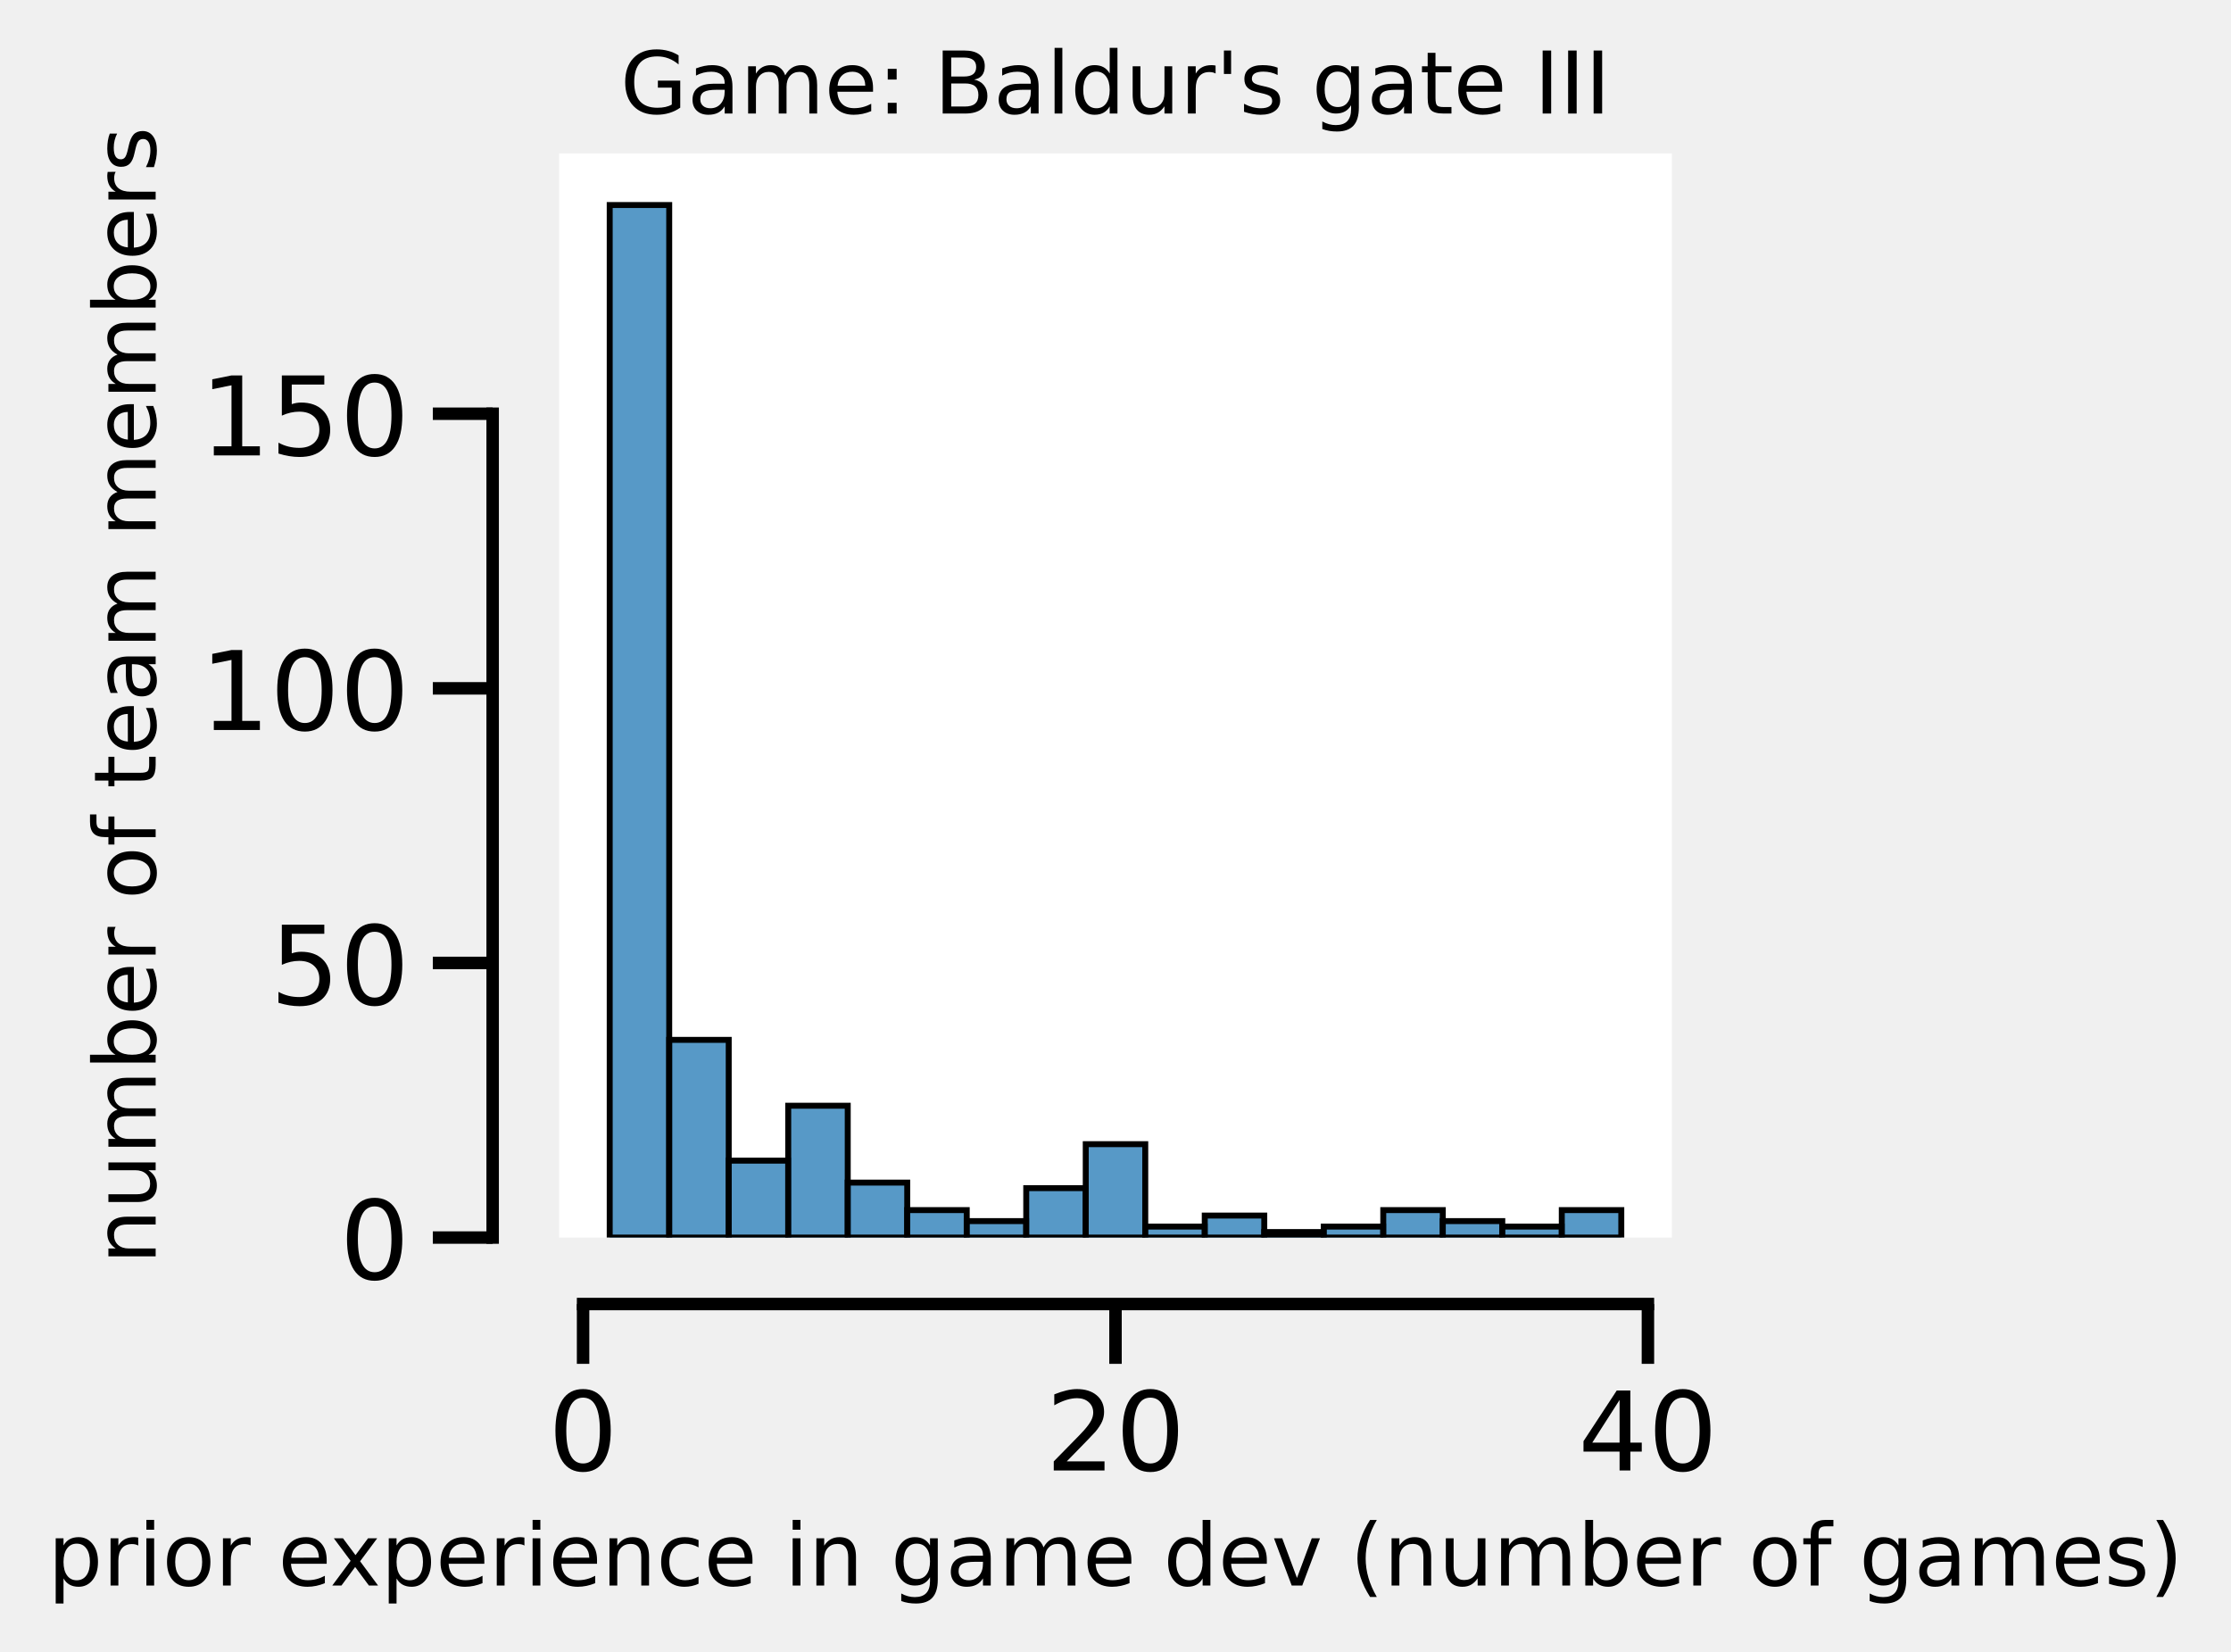
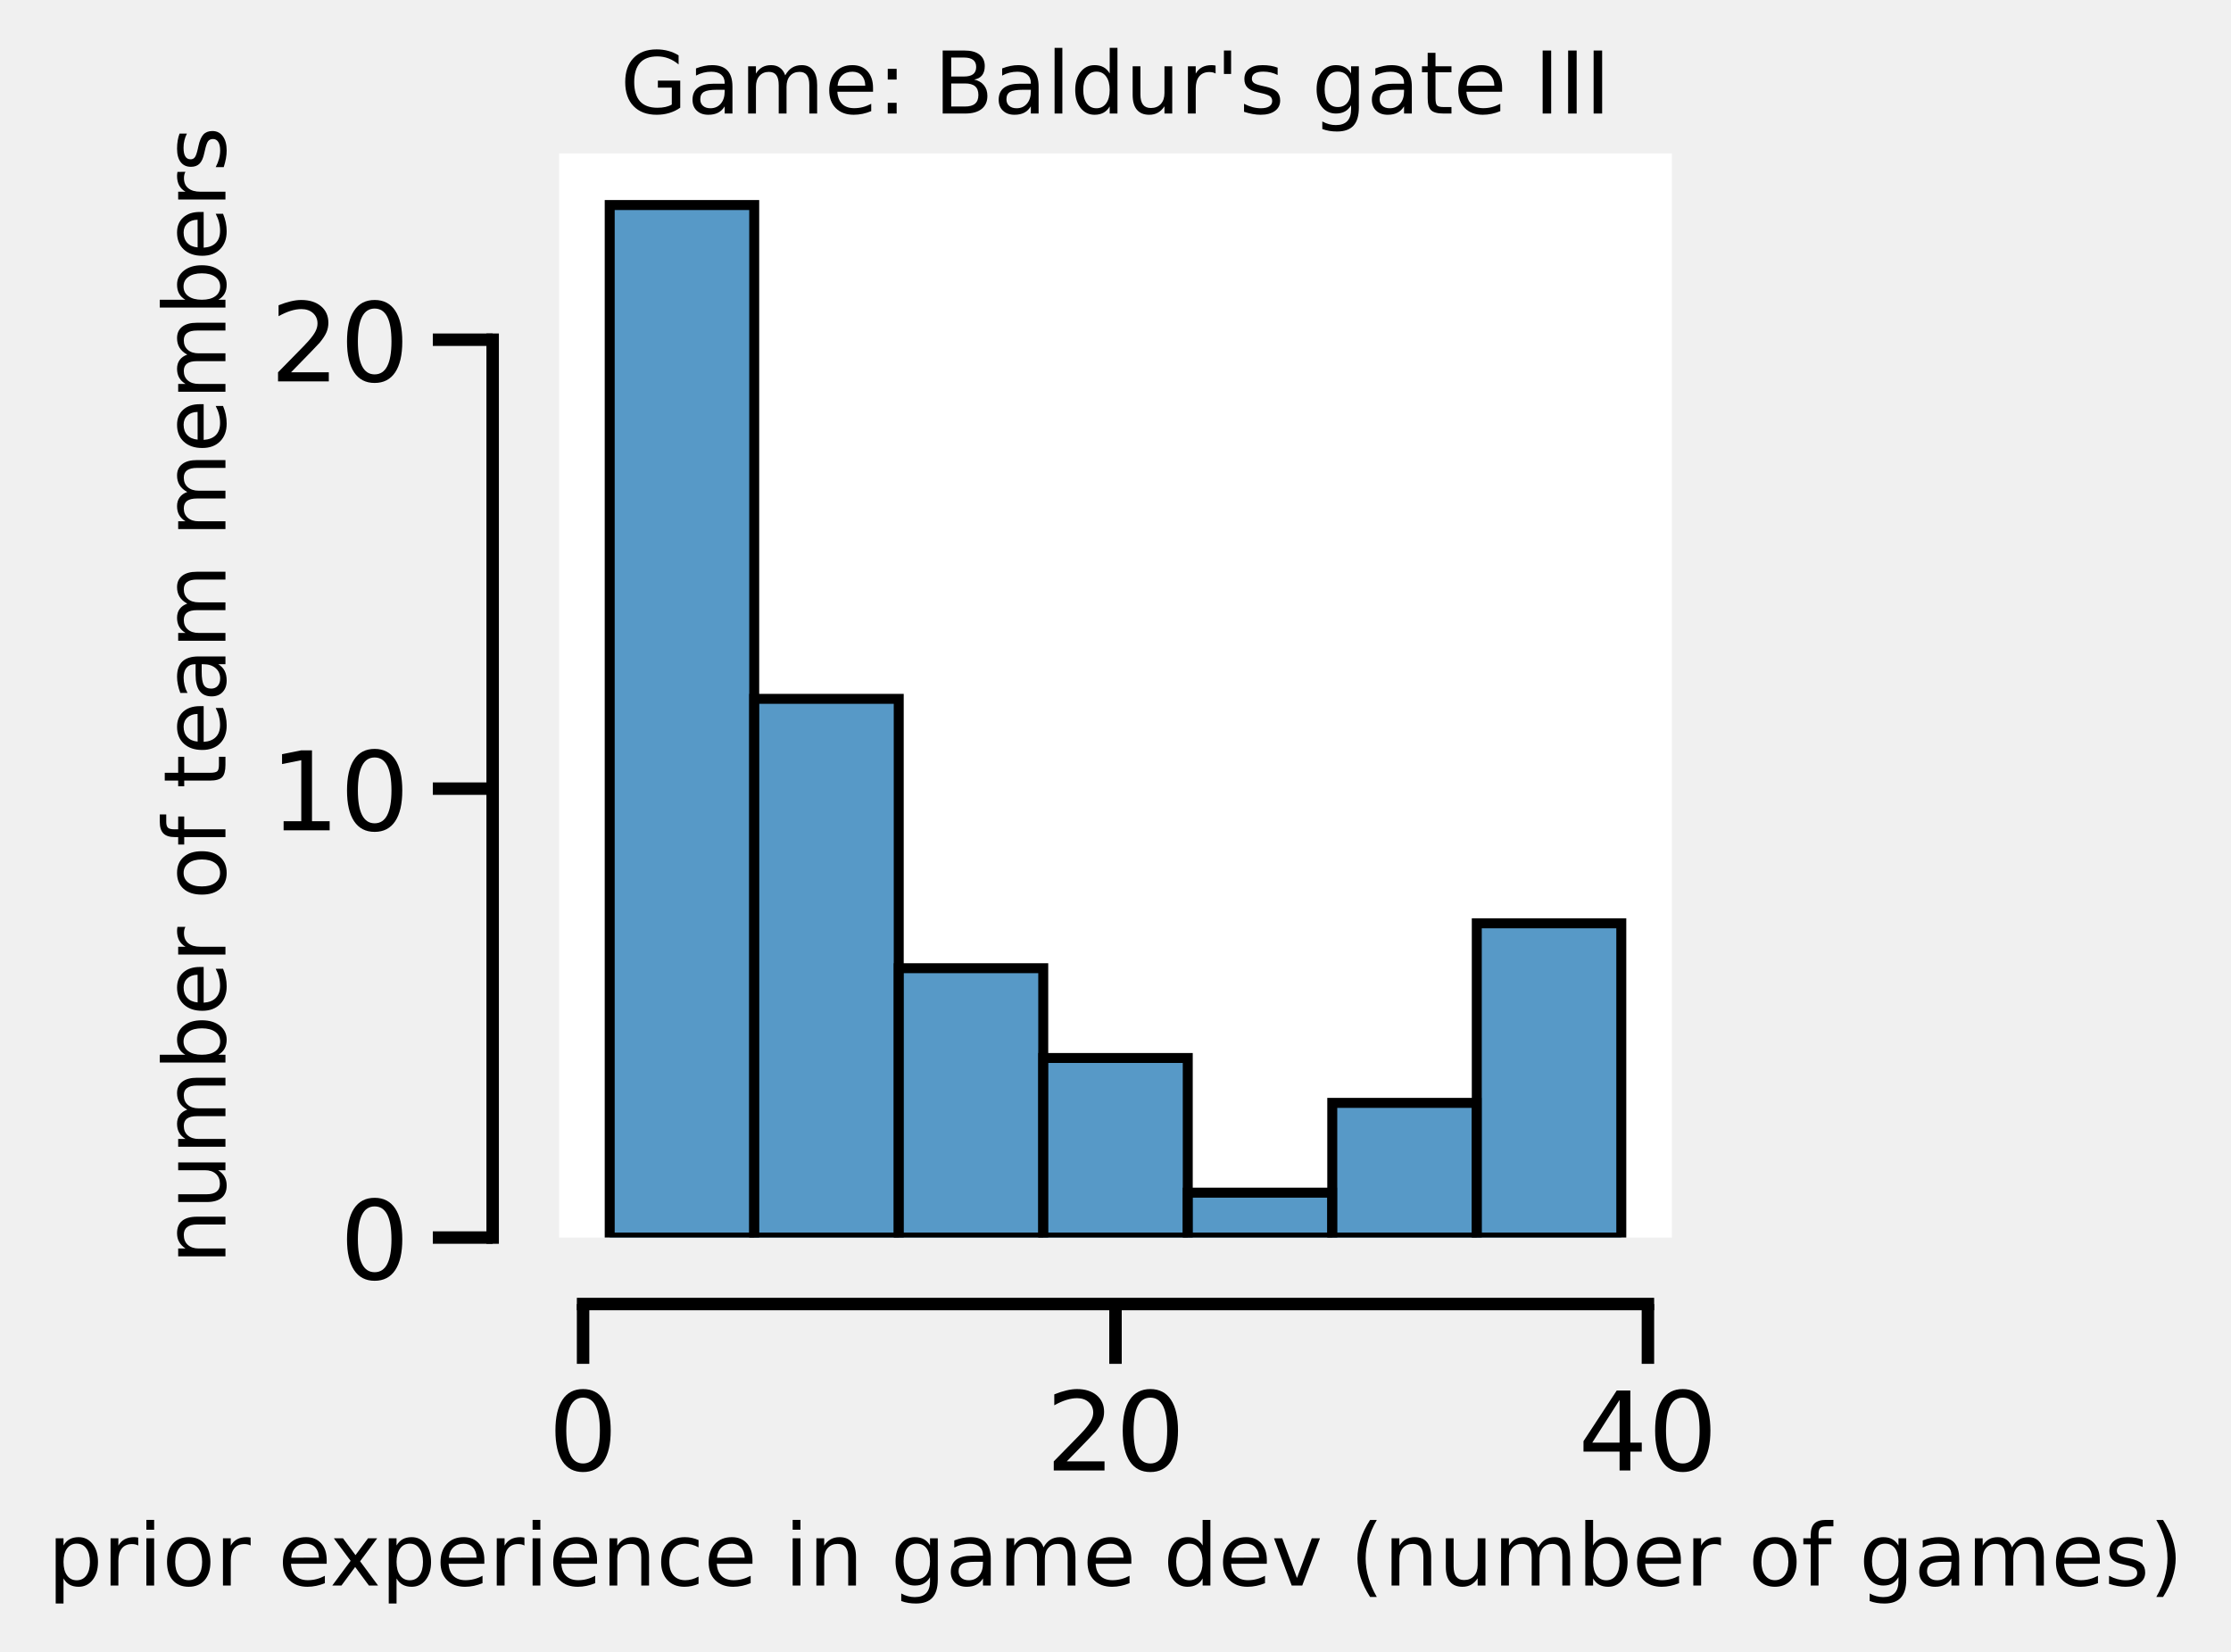
<svg xmlns="http://www.w3.org/2000/svg" xmlns:xlink="http://www.w3.org/1999/xlink" height="248.408pt" version="1.1" viewBox="0 0 335.63 248.408" width="335.63pt">
  <defs>
    <style type="text/css">*{stroke-linecap:butt;stroke-linejoin:round;}</style>
  </defs>
  <g id="figure_1">
    <g id="patch_1">
      <path d="M 0 248.408  L 335.63 248.408  L 335.63 -0  L 0 -0  z " style="fill:none;" />
    </g>
    <g id="axes_1">
      <g id="patch_2">
        <path d="M 84.115 186.158  L 251.515 186.158  L 251.515 23.078  L 84.115 23.078  z " style="fill:#ffffff;" />
      </g>
      <g id="patch_3">
-         <path clip-path="url(#p222c798907)" d="M 91.724 186.158  L 100.676 186.158  L 100.676 30.844  L 91.724 30.844  z " style="fill:#1f77b4;fill-opacity:0.75;stroke:#000000;stroke-linejoin:miter;stroke-width:0.895;" />
+         <path clip-path="url(#p43565445d9)" d="M 91.724 186.158  L 113.464 186.158  L 113.464 30.844  L 91.724 30.844  z " style="fill:#1f77b4;fill-opacity:0.75;stroke:#000000;stroke-linejoin:miter;stroke-width:1.5;" />
      </g>
      <g id="patch_4">
-         <path clip-path="url(#p222c798907)" d="M 100.676 186.158  L 109.628 186.158  L 109.628 156.417  L 100.676 156.417  z " style="fill:#1f77b4;fill-opacity:0.75;stroke:#000000;stroke-linejoin:miter;stroke-width:0.895;" />
+         <path clip-path="url(#p43565445d9)" d="M 113.464 186.158  L 135.205 186.158  L 135.205 105.124  L 113.464 105.124  z " style="fill:#1f77b4;fill-opacity:0.75;stroke:#000000;stroke-linejoin:miter;stroke-width:1.5;" />
      </g>
      <g id="patch_5">
-         <path clip-path="url(#p222c798907)" d="M 109.628 186.158  L 118.58 186.158  L 118.58 174.592  L 109.628 174.592  z " style="fill:#1f77b4;fill-opacity:0.75;stroke:#000000;stroke-linejoin:miter;stroke-width:0.895;" />
+         <path clip-path="url(#p43565445d9)" d="M 135.205 186.158  L 156.945 186.158  L 156.945 145.641  L 135.205 145.641  z " style="fill:#1f77b4;fill-opacity:0.75;stroke:#000000;stroke-linejoin:miter;stroke-width:1.5;" />
      </g>
      <g id="patch_6">
-         <path clip-path="url(#p222c798907)" d="M 118.58 186.158  L 127.532 186.158  L 127.532 166.331  L 118.58 166.331  z " style="fill:#1f77b4;fill-opacity:0.75;stroke:#000000;stroke-linejoin:miter;stroke-width:0.895;" />
+         <path clip-path="url(#p43565445d9)" d="M 156.945 186.158  L 178.685 186.158  L 178.685 159.147  L 156.945 159.147  z " style="fill:#1f77b4;fill-opacity:0.75;stroke:#000000;stroke-linejoin:miter;stroke-width:1.5;" />
      </g>
      <g id="patch_7">
-         <path clip-path="url(#p222c798907)" d="M 127.532 186.158  L 136.483 186.158  L 136.483 177.897  L 127.532 177.897  z " style="fill:#1f77b4;fill-opacity:0.75;stroke:#000000;stroke-linejoin:miter;stroke-width:0.895;" />
+         <path clip-path="url(#p43565445d9)" d="M 178.685 186.158  L 200.425 186.158  L 200.425 179.405  L 178.685 179.405  z " style="fill:#1f77b4;fill-opacity:0.75;stroke:#000000;stroke-linejoin:miter;stroke-width:1.5;" />
      </g>
      <g id="patch_8">
-         <path clip-path="url(#p222c798907)" d="M 136.483 186.158  L 145.435 186.158  L 145.435 182.027  L 136.483 182.027  z " style="fill:#1f77b4;fill-opacity:0.75;stroke:#000000;stroke-linejoin:miter;stroke-width:0.895;" />
+         <path clip-path="url(#p43565445d9)" d="M 200.425 186.158  L 222.166 186.158  L 222.166 165.9  L 200.425 165.9  z " style="fill:#1f77b4;fill-opacity:0.75;stroke:#000000;stroke-linejoin:miter;stroke-width:1.5;" />
      </g>
      <g id="patch_9">
-         <path clip-path="url(#p222c798907)" d="M 145.435 186.158  L 154.387 186.158  L 154.387 183.68  L 145.435 183.68  z " style="fill:#1f77b4;fill-opacity:0.75;stroke:#000000;stroke-linejoin:miter;stroke-width:0.895;" />
-       </g>
-       <g id="patch_10">
-         <path clip-path="url(#p222c798907)" d="M 154.387 186.158  L 163.339 186.158  L 163.339 178.723  L 154.387 178.723  z " style="fill:#1f77b4;fill-opacity:0.75;stroke:#000000;stroke-linejoin:miter;stroke-width:0.895;" />
-       </g>
-       <g id="patch_11">
-         <path clip-path="url(#p222c798907)" d="M 163.339 186.158  L 172.291 186.158  L 172.291 172.114  L 163.339 172.114  z " style="fill:#1f77b4;fill-opacity:0.75;stroke:#000000;stroke-linejoin:miter;stroke-width:0.895;" />
-       </g>
-       <g id="patch_12">
-         <path clip-path="url(#p222c798907)" d="M 172.291 186.158  L 181.243 186.158  L 181.243 184.506  L 172.291 184.506  z " style="fill:#1f77b4;fill-opacity:0.75;stroke:#000000;stroke-linejoin:miter;stroke-width:0.895;" />
-       </g>
-       <g id="patch_13">
-         <path clip-path="url(#p222c798907)" d="M 181.243 186.158  L 190.195 186.158  L 190.195 182.853  L 181.243 182.853  z " style="fill:#1f77b4;fill-opacity:0.75;stroke:#000000;stroke-linejoin:miter;stroke-width:0.895;" />
-       </g>
-       <g id="patch_14">
-         <path clip-path="url(#p222c798907)" d="M 190.195 186.158  L 199.147 186.158  L 199.147 185.332  L 190.195 185.332  z " style="fill:#1f77b4;fill-opacity:0.75;stroke:#000000;stroke-linejoin:miter;stroke-width:0.895;" />
-       </g>
-       <g id="patch_15">
-         <path clip-path="url(#p222c798907)" d="M 199.147 186.158  L 208.098 186.158  L 208.098 184.506  L 199.147 184.506  z " style="fill:#1f77b4;fill-opacity:0.75;stroke:#000000;stroke-linejoin:miter;stroke-width:0.895;" />
-       </g>
-       <g id="patch_16">
-         <path clip-path="url(#p222c798907)" d="M 208.098 186.158  L 217.05 186.158  L 217.05 182.027  L 208.098 182.027  z " style="fill:#1f77b4;fill-opacity:0.75;stroke:#000000;stroke-linejoin:miter;stroke-width:0.895;" />
-       </g>
-       <g id="patch_17">
-         <path clip-path="url(#p222c798907)" d="M 217.05 186.158  L 226.002 186.158  L 226.002 183.68  L 217.05 183.68  z " style="fill:#1f77b4;fill-opacity:0.75;stroke:#000000;stroke-linejoin:miter;stroke-width:0.895;" />
-       </g>
-       <g id="patch_18">
-         <path clip-path="url(#p222c798907)" d="M 226.002 186.158  L 234.954 186.158  L 234.954 184.506  L 226.002 184.506  z " style="fill:#1f77b4;fill-opacity:0.75;stroke:#000000;stroke-linejoin:miter;stroke-width:0.895;" />
-       </g>
-       <g id="patch_19">
-         <path clip-path="url(#p222c798907)" d="M 234.954 186.158  L 243.906 186.158  L 243.906 182.027  L 234.954 182.027  z " style="fill:#1f77b4;fill-opacity:0.75;stroke:#000000;stroke-linejoin:miter;stroke-width:0.895;" />
+         <path clip-path="url(#p43565445d9)" d="M 222.166 186.158  L 243.906 186.158  L 243.906 138.888  L 222.166 138.888  z " style="fill:#1f77b4;fill-opacity:0.75;stroke:#000000;stroke-linejoin:miter;stroke-width:1.5;" />
      </g>
      <g id="matplotlib.axis_1">
        <g id="xtick_1">
          <g id="line2d_1">
            <defs>
-               <path d="M 0 0  L 0 9  " id="m581eb1d79c" style="stroke:#000000;stroke-width:1.875;" />
-             </defs>
-             <g>
-               <use style="stroke:#000000;stroke-width:1.875;" x="87.719" xlink:href="#m581eb1d79c" y="196.158" />
+               <path d="M 0 0  L 0 9  " id="mcdcff9cfa9" style="stroke:#000000;stroke-width:1.875;" />
+             </defs>
+             <g>
+               <use style="stroke:#000000;stroke-width:1.875;" x="87.719" xlink:href="#mcdcff9cfa9" y="196.158" />
            </g>
          </g>
          <g id="text_1">
            <g transform="translate(82.47024 221.1954)scale(0.165 -0.165)">
              <defs>
                <path d="M 2034 4250  Q 1547 4250 1301 3770  Q 1056 3291 1056 2328  Q 1056 1369 1301 889  Q 1547 409 2034 409  Q 2525 409 2770 889  Q 3016 1369 3016 2328  Q 3016 3291 2770 3770  Q 2525 4250 2034 4250  z M 2034 4750  Q 2819 4750 3233 4129  Q 3647 3509 3647 2328  Q 3647 1150 3233 529  Q 2819 -91 2034 -91  Q 1250 -91 836 529  Q 422 1150 422 2328  Q 422 3509 836 4129  Q 1250 4750 2034 4750  z " id="DejaVuSans-30" transform="scale(0.015625)" />
              </defs>
              <use xlink:href="#DejaVuSans-30" />
            </g>
          </g>
        </g>
        <g id="xtick_2">
          <g id="line2d_2">
            <g>
-               <use style="stroke:#000000;stroke-width:1.875;" x="167.815" xlink:href="#m581eb1d79c" y="196.158" />
+               <use style="stroke:#000000;stroke-width:1.875;" x="167.815" xlink:href="#mcdcff9cfa9" y="196.158" />
            </g>
          </g>
          <g id="text_2">
            <g transform="translate(157.3169 221.1954)scale(0.165 -0.165)">
              <defs>
                <path d="M 1228 531  L 3431 531  L 3431 0  L 469 0  L 469 531  Q 828 903 1448 1529  Q 2069 2156 2228 2338  Q 2531 2678 2651 2914  Q 2772 3150 2772 3378  Q 2772 3750 2511 3984  Q 2250 4219 1831 4219  Q 1534 4219 1204 4116  Q 875 4013 500 3803  L 500 4441  Q 881 4594 1212 4672  Q 1544 4750 1819 4750  Q 2544 4750 2975 4387  Q 3406 4025 3406 3419  Q 3406 3131 3298 2873  Q 3191 2616 2906 2266  Q 2828 2175 2409 1742  Q 1991 1309 1228 531  z " id="DejaVuSans-32" transform="scale(0.015625)" />
              </defs>
              <use xlink:href="#DejaVuSans-32" />
              <use x="63.623" xlink:href="#DejaVuSans-30" />
            </g>
          </g>
        </g>
        <g id="xtick_3">
          <g id="line2d_3">
            <g>
-               <use style="stroke:#000000;stroke-width:1.875;" x="247.911" xlink:href="#m581eb1d79c" y="196.158" />
+               <use style="stroke:#000000;stroke-width:1.875;" x="247.911" xlink:href="#mcdcff9cfa9" y="196.158" />
            </g>
          </g>
          <g id="text_3">
            <g transform="translate(237.4126 221.1954)scale(0.165 -0.165)">
              <defs>
                <path d="M 2419 4116  L 825 1625  L 2419 1625  L 2419 4116  z M 2253 4666  L 3047 4666  L 3047 1625  L 3713 1625  L 3713 1100  L 3047 1100  L 3047 0  L 2419 0  L 2419 1100  L 313 1100  L 313 1709  L 2253 4666  z " id="DejaVuSans-34" transform="scale(0.015625)" />
              </defs>
              <use xlink:href="#DejaVuSans-34" />
              <use x="63.623" xlink:href="#DejaVuSans-30" />
            </g>
          </g>
        </g>
        <g id="text_4">
          <g transform="translate(7.2 238.5048)scale(0.13 -0.13)">
            <defs>
              <path d="M 1159 525  L 1159 -1331  L 581 -1331  L 581 3500  L 1159 3500  L 1159 2969  Q 1341 3281 1617 3432  Q 1894 3584 2278 3584  Q 2916 3584 3314 3078  Q 3713 2572 3713 1747  Q 3713 922 3314 415  Q 2916 -91 2278 -91  Q 1894 -91 1617 61  Q 1341 213 1159 525  z M 3116 1747  Q 3116 2381 2855 2742  Q 2594 3103 2138 3103  Q 1681 3103 1420 2742  Q 1159 2381 1159 1747  Q 1159 1113 1420 752  Q 1681 391 2138 391  Q 2594 391 2855 752  Q 3116 1113 3116 1747  z " id="DejaVuSans-70" transform="scale(0.015625)" />
              <path d="M 2631 2963  Q 2534 3019 2420 3045  Q 2306 3072 2169 3072  Q 1681 3072 1420 2755  Q 1159 2438 1159 1844  L 1159 0  L 581 0  L 581 3500  L 1159 3500  L 1159 2956  Q 1341 3275 1631 3429  Q 1922 3584 2338 3584  Q 2397 3584 2469 3576  Q 2541 3569 2628 3553  L 2631 2963  z " id="DejaVuSans-72" transform="scale(0.015625)" />
              <path d="M 603 3500  L 1178 3500  L 1178 0  L 603 0  L 603 3500  z M 603 4863  L 1178 4863  L 1178 4134  L 603 4134  L 603 4863  z " id="DejaVuSans-69" transform="scale(0.015625)" />
              <path d="M 1959 3097  Q 1497 3097 1228 2736  Q 959 2375 959 1747  Q 959 1119 1226 758  Q 1494 397 1959 397  Q 2419 397 2687 759  Q 2956 1122 2956 1747  Q 2956 2369 2687 2733  Q 2419 3097 1959 3097  z M 1959 3584  Q 2709 3584 3137 3096  Q 3566 2609 3566 1747  Q 3566 888 3137 398  Q 2709 -91 1959 -91  Q 1206 -91 779 398  Q 353 888 353 1747  Q 353 2609 779 3096  Q 1206 3584 1959 3584  z " id="DejaVuSans-6f" transform="scale(0.015625)" />
              <path id="DejaVuSans-20" transform="scale(0.015625)" />
              <path d="M 3597 1894  L 3597 1613  L 953 1613  Q 991 1019 1311 708  Q 1631 397 2203 397  Q 2534 397 2845 478  Q 3156 559 3463 722  L 3463 178  Q 3153 47 2828 -22  Q 2503 -91 2169 -91  Q 1331 -91 842 396  Q 353 884 353 1716  Q 353 2575 817 3079  Q 1281 3584 2069 3584  Q 2775 3584 3186 3129  Q 3597 2675 3597 1894  z M 3022 2063  Q 3016 2534 2758 2815  Q 2500 3097 2075 3097  Q 1594 3097 1305 2825  Q 1016 2553 972 2059  L 3022 2063  z " id="DejaVuSans-65" transform="scale(0.015625)" />
              <path d="M 3513 3500  L 2247 1797  L 3578 0  L 2900 0  L 1881 1375  L 863 0  L 184 0  L 1544 1831  L 300 3500  L 978 3500  L 1906 2253  L 2834 3500  L 3513 3500  z " id="DejaVuSans-78" transform="scale(0.015625)" />
              <path d="M 3513 2113  L 3513 0  L 2938 0  L 2938 2094  Q 2938 2591 2744 2837  Q 2550 3084 2163 3084  Q 1697 3084 1428 2787  Q 1159 2491 1159 1978  L 1159 0  L 581 0  L 581 3500  L 1159 3500  L 1159 2956  Q 1366 3272 1645 3428  Q 1925 3584 2291 3584  Q 2894 3584 3203 3211  Q 3513 2838 3513 2113  z " id="DejaVuSans-6e" transform="scale(0.015625)" />
              <path d="M 3122 3366  L 3122 2828  Q 2878 2963 2633 3030  Q 2388 3097 2138 3097  Q 1578 3097 1268 2742  Q 959 2388 959 1747  Q 959 1106 1268 751  Q 1578 397 2138 397  Q 2388 397 2633 464  Q 2878 531 3122 666  L 3122 134  Q 2881 22 2623 -34  Q 2366 -91 2075 -91  Q 1284 -91 818 406  Q 353 903 353 1747  Q 353 2603 823 3093  Q 1294 3584 2113 3584  Q 2378 3584 2631 3529  Q 2884 3475 3122 3366  z " id="DejaVuSans-63" transform="scale(0.015625)" />
              <path d="M 2906 1791  Q 2906 2416 2648 2759  Q 2391 3103 1925 3103  Q 1463 3103 1205 2759  Q 947 2416 947 1791  Q 947 1169 1205 825  Q 1463 481 1925 481  Q 2391 481 2648 825  Q 2906 1169 2906 1791  z M 3481 434  Q 3481 -459 3084 -895  Q 2688 -1331 1869 -1331  Q 1566 -1331 1297 -1286  Q 1028 -1241 775 -1147  L 775 -588  Q 1028 -725 1275 -790  Q 1522 -856 1778 -856  Q 2344 -856 2625 -561  Q 2906 -266 2906 331  L 2906 616  Q 2728 306 2450 153  Q 2172 0 1784 0  Q 1141 0 747 490  Q 353 981 353 1791  Q 353 2603 747 3093  Q 1141 3584 1784 3584  Q 2172 3584 2450 3431  Q 2728 3278 2906 2969  L 2906 3500  L 3481 3500  L 3481 434  z " id="DejaVuSans-67" transform="scale(0.015625)" />
              <path d="M 2194 1759  Q 1497 1759 1228 1600  Q 959 1441 959 1056  Q 959 750 1161 570  Q 1363 391 1709 391  Q 2188 391 2477 730  Q 2766 1069 2766 1631  L 2766 1759  L 2194 1759  z M 3341 1997  L 3341 0  L 2766 0  L 2766 531  Q 2569 213 2275 61  Q 1981 -91 1556 -91  Q 1019 -91 701 211  Q 384 513 384 1019  Q 384 1609 779 1909  Q 1175 2209 1959 2209  L 2766 2209  L 2766 2266  Q 2766 2663 2505 2880  Q 2244 3097 1772 3097  Q 1472 3097 1187 3025  Q 903 2953 641 2809  L 641 3341  Q 956 3463 1253 3523  Q 1550 3584 1831 3584  Q 2591 3584 2966 3190  Q 3341 2797 3341 1997  z " id="DejaVuSans-61" transform="scale(0.015625)" />
              <path d="M 3328 2828  Q 3544 3216 3844 3400  Q 4144 3584 4550 3584  Q 5097 3584 5394 3201  Q 5691 2819 5691 2113  L 5691 0  L 5113 0  L 5113 2094  Q 5113 2597 4934 2840  Q 4756 3084 4391 3084  Q 3944 3084 3684 2787  Q 3425 2491 3425 1978  L 3425 0  L 2847 0  L 2847 2094  Q 2847 2600 2669 2842  Q 2491 3084 2119 3084  Q 1678 3084 1418 2786  Q 1159 2488 1159 1978  L 1159 0  L 581 0  L 581 3500  L 1159 3500  L 1159 2956  Q 1356 3278 1631 3431  Q 1906 3584 2284 3584  Q 2666 3584 2933 3390  Q 3200 3197 3328 2828  z " id="DejaVuSans-6d" transform="scale(0.015625)" />
              <path d="M 2906 2969  L 2906 4863  L 3481 4863  L 3481 0  L 2906 0  L 2906 525  Q 2725 213 2448 61  Q 2172 -91 1784 -91  Q 1150 -91 751 415  Q 353 922 353 1747  Q 353 2572 751 3078  Q 1150 3584 1784 3584  Q 2172 3584 2448 3432  Q 2725 3281 2906 2969  z M 947 1747  Q 947 1113 1208 752  Q 1469 391 1925 391  Q 2381 391 2643 752  Q 2906 1113 2906 1747  Q 2906 2381 2643 2742  Q 2381 3103 1925 3103  Q 1469 3103 1208 2742  Q 947 2381 947 1747  z " id="DejaVuSans-64" transform="scale(0.015625)" />
              <path d="M 191 3500  L 800 3500  L 1894 563  L 2988 3500  L 3597 3500  L 2284 0  L 1503 0  L 191 3500  z " id="DejaVuSans-76" transform="scale(0.015625)" />
              <path d="M 1984 4856  Q 1566 4138 1362 3434  Q 1159 2731 1159 2009  Q 1159 1288 1364 580  Q 1569 -128 1984 -844  L 1484 -844  Q 1016 -109 783 600  Q 550 1309 550 2009  Q 550 2706 781 3412  Q 1013 4119 1484 4856  L 1984 4856  z " id="DejaVuSans-28" transform="scale(0.015625)" />
              <path d="M 544 1381  L 544 3500  L 1119 3500  L 1119 1403  Q 1119 906 1312 657  Q 1506 409 1894 409  Q 2359 409 2629 706  Q 2900 1003 2900 1516  L 2900 3500  L 3475 3500  L 3475 0  L 2900 0  L 2900 538  Q 2691 219 2414 64  Q 2138 -91 1772 -91  Q 1169 -91 856 284  Q 544 659 544 1381  z M 1991 3584  L 1991 3584  z " id="DejaVuSans-75" transform="scale(0.015625)" />
              <path d="M 3116 1747  Q 3116 2381 2855 2742  Q 2594 3103 2138 3103  Q 1681 3103 1420 2742  Q 1159 2381 1159 1747  Q 1159 1113 1420 752  Q 1681 391 2138 391  Q 2594 391 2855 752  Q 3116 1113 3116 1747  z M 1159 2969  Q 1341 3281 1617 3432  Q 1894 3584 2278 3584  Q 2916 3584 3314 3078  Q 3713 2572 3713 1747  Q 3713 922 3314 415  Q 2916 -91 2278 -91  Q 1894 -91 1617 61  Q 1341 213 1159 525  L 1159 0  L 581 0  L 581 4863  L 1159 4863  L 1159 2969  z " id="DejaVuSans-62" transform="scale(0.015625)" />
              <path d="M 2375 4863  L 2375 4384  L 1825 4384  Q 1516 4384 1395 4259  Q 1275 4134 1275 3809  L 1275 3500  L 2222 3500  L 2222 3053  L 1275 3053  L 1275 0  L 697 0  L 697 3053  L 147 3053  L 147 3500  L 697 3500  L 697 3744  Q 697 4328 969 4595  Q 1241 4863 1831 4863  L 2375 4863  z " id="DejaVuSans-66" transform="scale(0.015625)" />
              <path d="M 2834 3397  L 2834 2853  Q 2591 2978 2328 3040  Q 2066 3103 1784 3103  Q 1356 3103 1142 2972  Q 928 2841 928 2578  Q 928 2378 1081 2264  Q 1234 2150 1697 2047  L 1894 2003  Q 2506 1872 2764 1633  Q 3022 1394 3022 966  Q 3022 478 2636 193  Q 2250 -91 1575 -91  Q 1294 -91 989 -36  Q 684 19 347 128  L 347 722  Q 666 556 975 473  Q 1284 391 1588 391  Q 1994 391 2212 530  Q 2431 669 2431 922  Q 2431 1156 2273 1281  Q 2116 1406 1581 1522  L 1381 1569  Q 847 1681 609 1914  Q 372 2147 372 2553  Q 372 3047 722 3315  Q 1072 3584 1716 3584  Q 2034 3584 2315 3537  Q 2597 3491 2834 3397  z " id="DejaVuSans-73" transform="scale(0.015625)" />
              <path d="M 513 4856  L 1013 4856  Q 1481 4119 1714 3412  Q 1947 2706 1947 2009  Q 1947 1309 1714 600  Q 1481 -109 1013 -844  L 513 -844  Q 928 -128 1133 580  Q 1338 1288 1338 2009  Q 1338 2731 1133 3434  Q 928 4138 513 4856  z " id="DejaVuSans-29" transform="scale(0.015625)" />
            </defs>
            <use xlink:href="#DejaVuSans-70" />
            <use x="63.477" xlink:href="#DejaVuSans-72" />
            <use x="104.59" xlink:href="#DejaVuSans-69" />
            <use x="132.373" xlink:href="#DejaVuSans-6f" />
            <use x="193.555" xlink:href="#DejaVuSans-72" />
            <use x="234.668" xlink:href="#DejaVuSans-20" />
            <use x="266.455" xlink:href="#DejaVuSans-65" />
            <use x="326.229" xlink:href="#DejaVuSans-78" />
            <use x="385.408" xlink:href="#DejaVuSans-70" />
            <use x="448.885" xlink:href="#DejaVuSans-65" />
            <use x="510.408" xlink:href="#DejaVuSans-72" />
            <use x="551.521" xlink:href="#DejaVuSans-69" />
            <use x="579.305" xlink:href="#DejaVuSans-65" />
            <use x="640.828" xlink:href="#DejaVuSans-6e" />
            <use x="704.207" xlink:href="#DejaVuSans-63" />
            <use x="759.188" xlink:href="#DejaVuSans-65" />
            <use x="820.711" xlink:href="#DejaVuSans-20" />
            <use x="852.498" xlink:href="#DejaVuSans-69" />
            <use x="880.281" xlink:href="#DejaVuSans-6e" />
            <use x="943.66" xlink:href="#DejaVuSans-20" />
            <use x="975.447" xlink:href="#DejaVuSans-67" />
            <use x="1038.924" xlink:href="#DejaVuSans-61" />
            <use x="1100.203" xlink:href="#DejaVuSans-6d" />
            <use x="1197.615" xlink:href="#DejaVuSans-65" />
            <use x="1259.139" xlink:href="#DejaVuSans-20" />
            <use x="1290.926" xlink:href="#DejaVuSans-64" />
            <use x="1354.402" xlink:href="#DejaVuSans-65" />
            <use x="1415.926" xlink:href="#DejaVuSans-76" />
            <use x="1475.105" xlink:href="#DejaVuSans-20" />
            <use x="1506.893" xlink:href="#DejaVuSans-28" />
            <use x="1545.906" xlink:href="#DejaVuSans-6e" />
            <use x="1609.285" xlink:href="#DejaVuSans-75" />
            <use x="1672.664" xlink:href="#DejaVuSans-6d" />
            <use x="1770.076" xlink:href="#DejaVuSans-62" />
            <use x="1833.553" xlink:href="#DejaVuSans-65" />
            <use x="1895.076" xlink:href="#DejaVuSans-72" />
            <use x="1936.189" xlink:href="#DejaVuSans-20" />
            <use x="1967.977" xlink:href="#DejaVuSans-6f" />
            <use x="2029.158" xlink:href="#DejaVuSans-66" />
            <use x="2064.363" xlink:href="#DejaVuSans-20" />
            <use x="2096.15" xlink:href="#DejaVuSans-67" />
            <use x="2159.627" xlink:href="#DejaVuSans-61" />
            <use x="2220.906" xlink:href="#DejaVuSans-6d" />
            <use x="2318.318" xlink:href="#DejaVuSans-65" />
            <use x="2379.842" xlink:href="#DejaVuSans-73" />
            <use x="2431.941" xlink:href="#DejaVuSans-29" />
          </g>
        </g>
      </g>
      <g id="matplotlib.axis_2">
        <g id="ytick_1">
          <g id="line2d_4">
            <defs>
-               <path d="M 0 0  L -9 0  " id="mfac19e493a" style="stroke:#000000;stroke-width:1.875;" />
-             </defs>
-             <g>
-               <use style="stroke:#000000;stroke-width:1.875;" x="74.115" xlink:href="#mfac19e493a" y="186.158" />
+               <path d="M 0 0  L -9 0  " id="m07bc4fe132" style="stroke:#000000;stroke-width:1.875;" />
+             </defs>
+             <g>
+               <use style="stroke:#000000;stroke-width:1.875;" x="74.115" xlink:href="#m07bc4fe132" y="186.158" />
            </g>
          </g>
          <g id="text_5">
            <g transform="translate(51.11688 192.4267)scale(0.165 -0.165)">
              <use xlink:href="#DejaVuSans-30" />
            </g>
          </g>
        </g>
        <g id="ytick_2">
          <g id="line2d_5">
            <g>
-               <use style="stroke:#000000;stroke-width:1.875;" x="74.115" xlink:href="#mfac19e493a" y="144.851" />
+               <use style="stroke:#000000;stroke-width:1.875;" x="74.115" xlink:href="#m07bc4fe132" y="118.63" />
            </g>
          </g>
          <g id="text_6">
-             <g transform="translate(40.61875 151.1197)scale(0.165 -0.165)">
-               <defs>
-                 <path d="M 691 4666  L 3169 4666  L 3169 4134  L 1269 4134  L 1269 2991  Q 1406 3038 1543 3061  Q 1681 3084 1819 3084  Q 2600 3084 3056 2656  Q 3513 2228 3513 1497  Q 3513 744 3044 326  Q 2575 -91 1722 -91  Q 1428 -91 1123 -41  Q 819 9 494 109  L 494 744  Q 775 591 1075 516  Q 1375 441 1709 441  Q 2250 441 2565 725  Q 2881 1009 2881 1497  Q 2881 1984 2565 2268  Q 2250 2553 1709 2553  Q 1456 2553 1204 2497  Q 953 2441 691 2322  L 691 4666  z " id="DejaVuSans-35" transform="scale(0.015625)" />
-               </defs>
-               <use xlink:href="#DejaVuSans-35" />
+             <g transform="translate(40.61875 124.8987)scale(0.165 -0.165)">
+               <defs>
+                 <path d="M 794 531  L 1825 531  L 1825 4091  L 703 3866  L 703 4441  L 1819 4666  L 2450 4666  L 2450 531  L 3481 531  L 3481 0  L 794 0  L 794 531  z " id="DejaVuSans-31" transform="scale(0.015625)" />
+               </defs>
+               <use xlink:href="#DejaVuSans-31" />
              <use x="63.623" xlink:href="#DejaVuSans-30" />
            </g>
          </g>
        </g>
        <g id="ytick_3">
          <g id="line2d_6">
            <g>
-               <use style="stroke:#000000;stroke-width:1.875;" x="74.115" xlink:href="#mfac19e493a" y="103.544" />
+               <use style="stroke:#000000;stroke-width:1.875;" x="74.115" xlink:href="#m07bc4fe132" y="51.102" />
            </g>
          </g>
          <g id="text_7">
-             <g transform="translate(30.12063 109.8127)scale(0.165 -0.165)">
-               <defs>
-                 <path d="M 794 531  L 1825 531  L 1825 4091  L 703 3866  L 703 4441  L 1819 4666  L 2450 4666  L 2450 531  L 3481 531  L 3481 0  L 794 0  L 794 531  z " id="DejaVuSans-31" transform="scale(0.015625)" />
-               </defs>
-               <use xlink:href="#DejaVuSans-31" />
-               <use x="63.623" xlink:href="#DejaVuSans-30" />
-               <use x="127.246" xlink:href="#DejaVuSans-30" />
-             </g>
-           </g>
-         </g>
-         <g id="ytick_4">
-           <g id="line2d_7">
-             <g>
-               <use style="stroke:#000000;stroke-width:1.875;" x="74.115" xlink:href="#mfac19e493a" y="62.237" />
-             </g>
-           </g>
-           <g id="text_8">
-             <g transform="translate(30.12063 68.50571)scale(0.165 -0.165)">
-               <use xlink:href="#DejaVuSans-31" />
-               <use x="63.623" xlink:href="#DejaVuSans-35" />
-               <use x="127.246" xlink:href="#DejaVuSans-30" />
-             </g>
-           </g>
-         </g>
-         <g id="text_9">
-           <g transform="translate(23.41703 190.158)rotate(-90)scale(0.13 -0.13)">
+             <g transform="translate(40.61875 57.37078)scale(0.165 -0.165)">
+               <use xlink:href="#DejaVuSans-32" />
+               <use x="63.623" xlink:href="#DejaVuSans-30" />
+             </g>
+           </g>
+         </g>
+         <g id="text_8">
+           <g transform="translate(33.91516 190.158)rotate(-90)scale(0.13 -0.13)">
            <defs>
              <path d="M 1172 4494  L 1172 3500  L 2356 3500  L 2356 3053  L 1172 3053  L 1172 1153  Q 1172 725 1289 603  Q 1406 481 1766 481  L 2356 481  L 2356 0  L 1766 0  Q 1100 0 847 248  Q 594 497 594 1153  L 594 3053  L 172 3053  L 172 3500  L 594 3500  L 594 4494  L 1172 4494  z " id="DejaVuSans-74" transform="scale(0.015625)" />
            </defs>
            <use xlink:href="#DejaVuSans-6e" />
            <use x="63.379" xlink:href="#DejaVuSans-75" />
            <use x="126.758" xlink:href="#DejaVuSans-6d" />
            <use x="224.17" xlink:href="#DejaVuSans-62" />
            <use x="287.646" xlink:href="#DejaVuSans-65" />
            <use x="349.17" xlink:href="#DejaVuSans-72" />
            <use x="390.283" xlink:href="#DejaVuSans-20" />
            <use x="422.07" xlink:href="#DejaVuSans-6f" />
            <use x="483.252" xlink:href="#DejaVuSans-66" />
            <use x="518.457" xlink:href="#DejaVuSans-20" />
            <use x="550.244" xlink:href="#DejaVuSans-74" />
            <use x="589.453" xlink:href="#DejaVuSans-65" />
            <use x="650.977" xlink:href="#DejaVuSans-61" />
            <use x="712.256" xlink:href="#DejaVuSans-6d" />
            <use x="809.668" xlink:href="#DejaVuSans-20" />
            <use x="841.455" xlink:href="#DejaVuSans-6d" />
            <use x="938.867" xlink:href="#DejaVuSans-65" />
            <use x="1000.391" xlink:href="#DejaVuSans-6d" />
            <use x="1097.803" xlink:href="#DejaVuSans-62" />
            <use x="1161.279" xlink:href="#DejaVuSans-65" />
            <use x="1222.803" xlink:href="#DejaVuSans-72" />
            <use x="1263.916" xlink:href="#DejaVuSans-73" />
          </g>
        </g>
      </g>
-       <g id="patch_20">
-         <path d="M 74.115 186.158  L 74.115 62.237  " style="fill:none;stroke:#000000;stroke-linecap:square;stroke-linejoin:miter;stroke-width:1.875;" />
-       </g>
-       <g id="patch_21">
+       <g id="patch_10">
+         <path d="M 74.115 186.158  L 74.115 51.102  " style="fill:none;stroke:#000000;stroke-linecap:square;stroke-linejoin:miter;stroke-width:1.875;" />
+       </g>
+       <g id="patch_11">
        <path d="M 87.719 196.158  L 247.911 196.158  " style="fill:none;stroke:#000000;stroke-linecap:square;stroke-linejoin:miter;stroke-width:1.875;" />
      </g>
-       <g id="text_10">
+       <g id="text_9">
        <g transform="translate(93.32805 17.07797)scale(0.13 -0.13)">
          <defs>
            <path d="M 3809 666  L 3809 1919  L 2778 1919  L 2778 2438  L 4434 2438  L 4434 434  Q 4069 175 3628 42  Q 3188 -91 2688 -91  Q 1594 -91 976 548  Q 359 1188 359 2328  Q 359 3472 976 4111  Q 1594 4750 2688 4750  Q 3144 4750 3555 4637  Q 3966 4525 4313 4306  L 4313 3634  Q 3963 3931 3569 4081  Q 3175 4231 2741 4231  Q 1884 4231 1454 3753  Q 1025 3275 1025 2328  Q 1025 1384 1454 906  Q 1884 428 2741 428  Q 3075 428 3337 486  Q 3600 544 3809 666  z " id="DejaVuSans-47" transform="scale(0.015625)" />
            <path d="M 750 794  L 1409 794  L 1409 0  L 750 0  L 750 794  z M 750 3309  L 1409 3309  L 1409 2516  L 750 2516  L 750 3309  z " id="DejaVuSans-3a" transform="scale(0.015625)" />
            <path d="M 1259 2228  L 1259 519  L 2272 519  Q 2781 519 3026 730  Q 3272 941 3272 1375  Q 3272 1813 3026 2020  Q 2781 2228 2272 2228  L 1259 2228  z M 1259 4147  L 1259 2741  L 2194 2741  Q 2656 2741 2882 2914  Q 3109 3088 3109 3444  Q 3109 3797 2882 3972  Q 2656 4147 2194 4147  L 1259 4147  z M 628 4666  L 2241 4666  Q 2963 4666 3353 4366  Q 3744 4066 3744 3513  Q 3744 3084 3544 2831  Q 3344 2578 2956 2516  Q 3422 2416 3680 2098  Q 3938 1781 3938 1306  Q 3938 681 3513 340  Q 3088 0 2303 0  L 628 0  L 628 4666  z " id="DejaVuSans-42" transform="scale(0.015625)" />
            <path d="M 603 4863  L 1178 4863  L 1178 0  L 603 0  L 603 4863  z " id="DejaVuSans-6c" transform="scale(0.015625)" />
            <path d="M 1147 4666  L 1147 2931  L 616 2931  L 616 4666  L 1147 4666  z " id="DejaVuSans-27" transform="scale(0.015625)" />
            <path d="M 628 4666  L 1259 4666  L 1259 0  L 628 0  L 628 4666  z " id="DejaVuSans-49" transform="scale(0.015625)" />
          </defs>
          <use xlink:href="#DejaVuSans-47" />
          <use x="77.49" xlink:href="#DejaVuSans-61" />
          <use x="138.77" xlink:href="#DejaVuSans-6d" />
          <use x="236.182" xlink:href="#DejaVuSans-65" />
          <use x="297.705" xlink:href="#DejaVuSans-3a" />
          <use x="331.396" xlink:href="#DejaVuSans-20" />
          <use x="363.184" xlink:href="#DejaVuSans-42" />
          <use x="431.787" xlink:href="#DejaVuSans-61" />
          <use x="493.066" xlink:href="#DejaVuSans-6c" />
          <use x="520.85" xlink:href="#DejaVuSans-64" />
          <use x="584.326" xlink:href="#DejaVuSans-75" />
          <use x="647.705" xlink:href="#DejaVuSans-72" />
          <use x="688.818" xlink:href="#DejaVuSans-27" />
          <use x="716.309" xlink:href="#DejaVuSans-73" />
          <use x="768.408" xlink:href="#DejaVuSans-20" />
          <use x="800.195" xlink:href="#DejaVuSans-67" />
          <use x="863.672" xlink:href="#DejaVuSans-61" />
          <use x="924.951" xlink:href="#DejaVuSans-74" />
          <use x="964.16" xlink:href="#DejaVuSans-65" />
          <use x="1025.684" xlink:href="#DejaVuSans-20" />
          <use x="1057.471" xlink:href="#DejaVuSans-49" />
          <use x="1086.963" xlink:href="#DejaVuSans-49" />
          <use x="1116.455" xlink:href="#DejaVuSans-49" />
        </g>
      </g>
    </g>
  </g>
  <defs>
-     <clipPath id="p222c798907">
+     <clipPath id="p43565445d9">
      <rect height="163.08" width="167.4" x="84.115" y="23.078" />
    </clipPath>
  </defs>
</svg>
